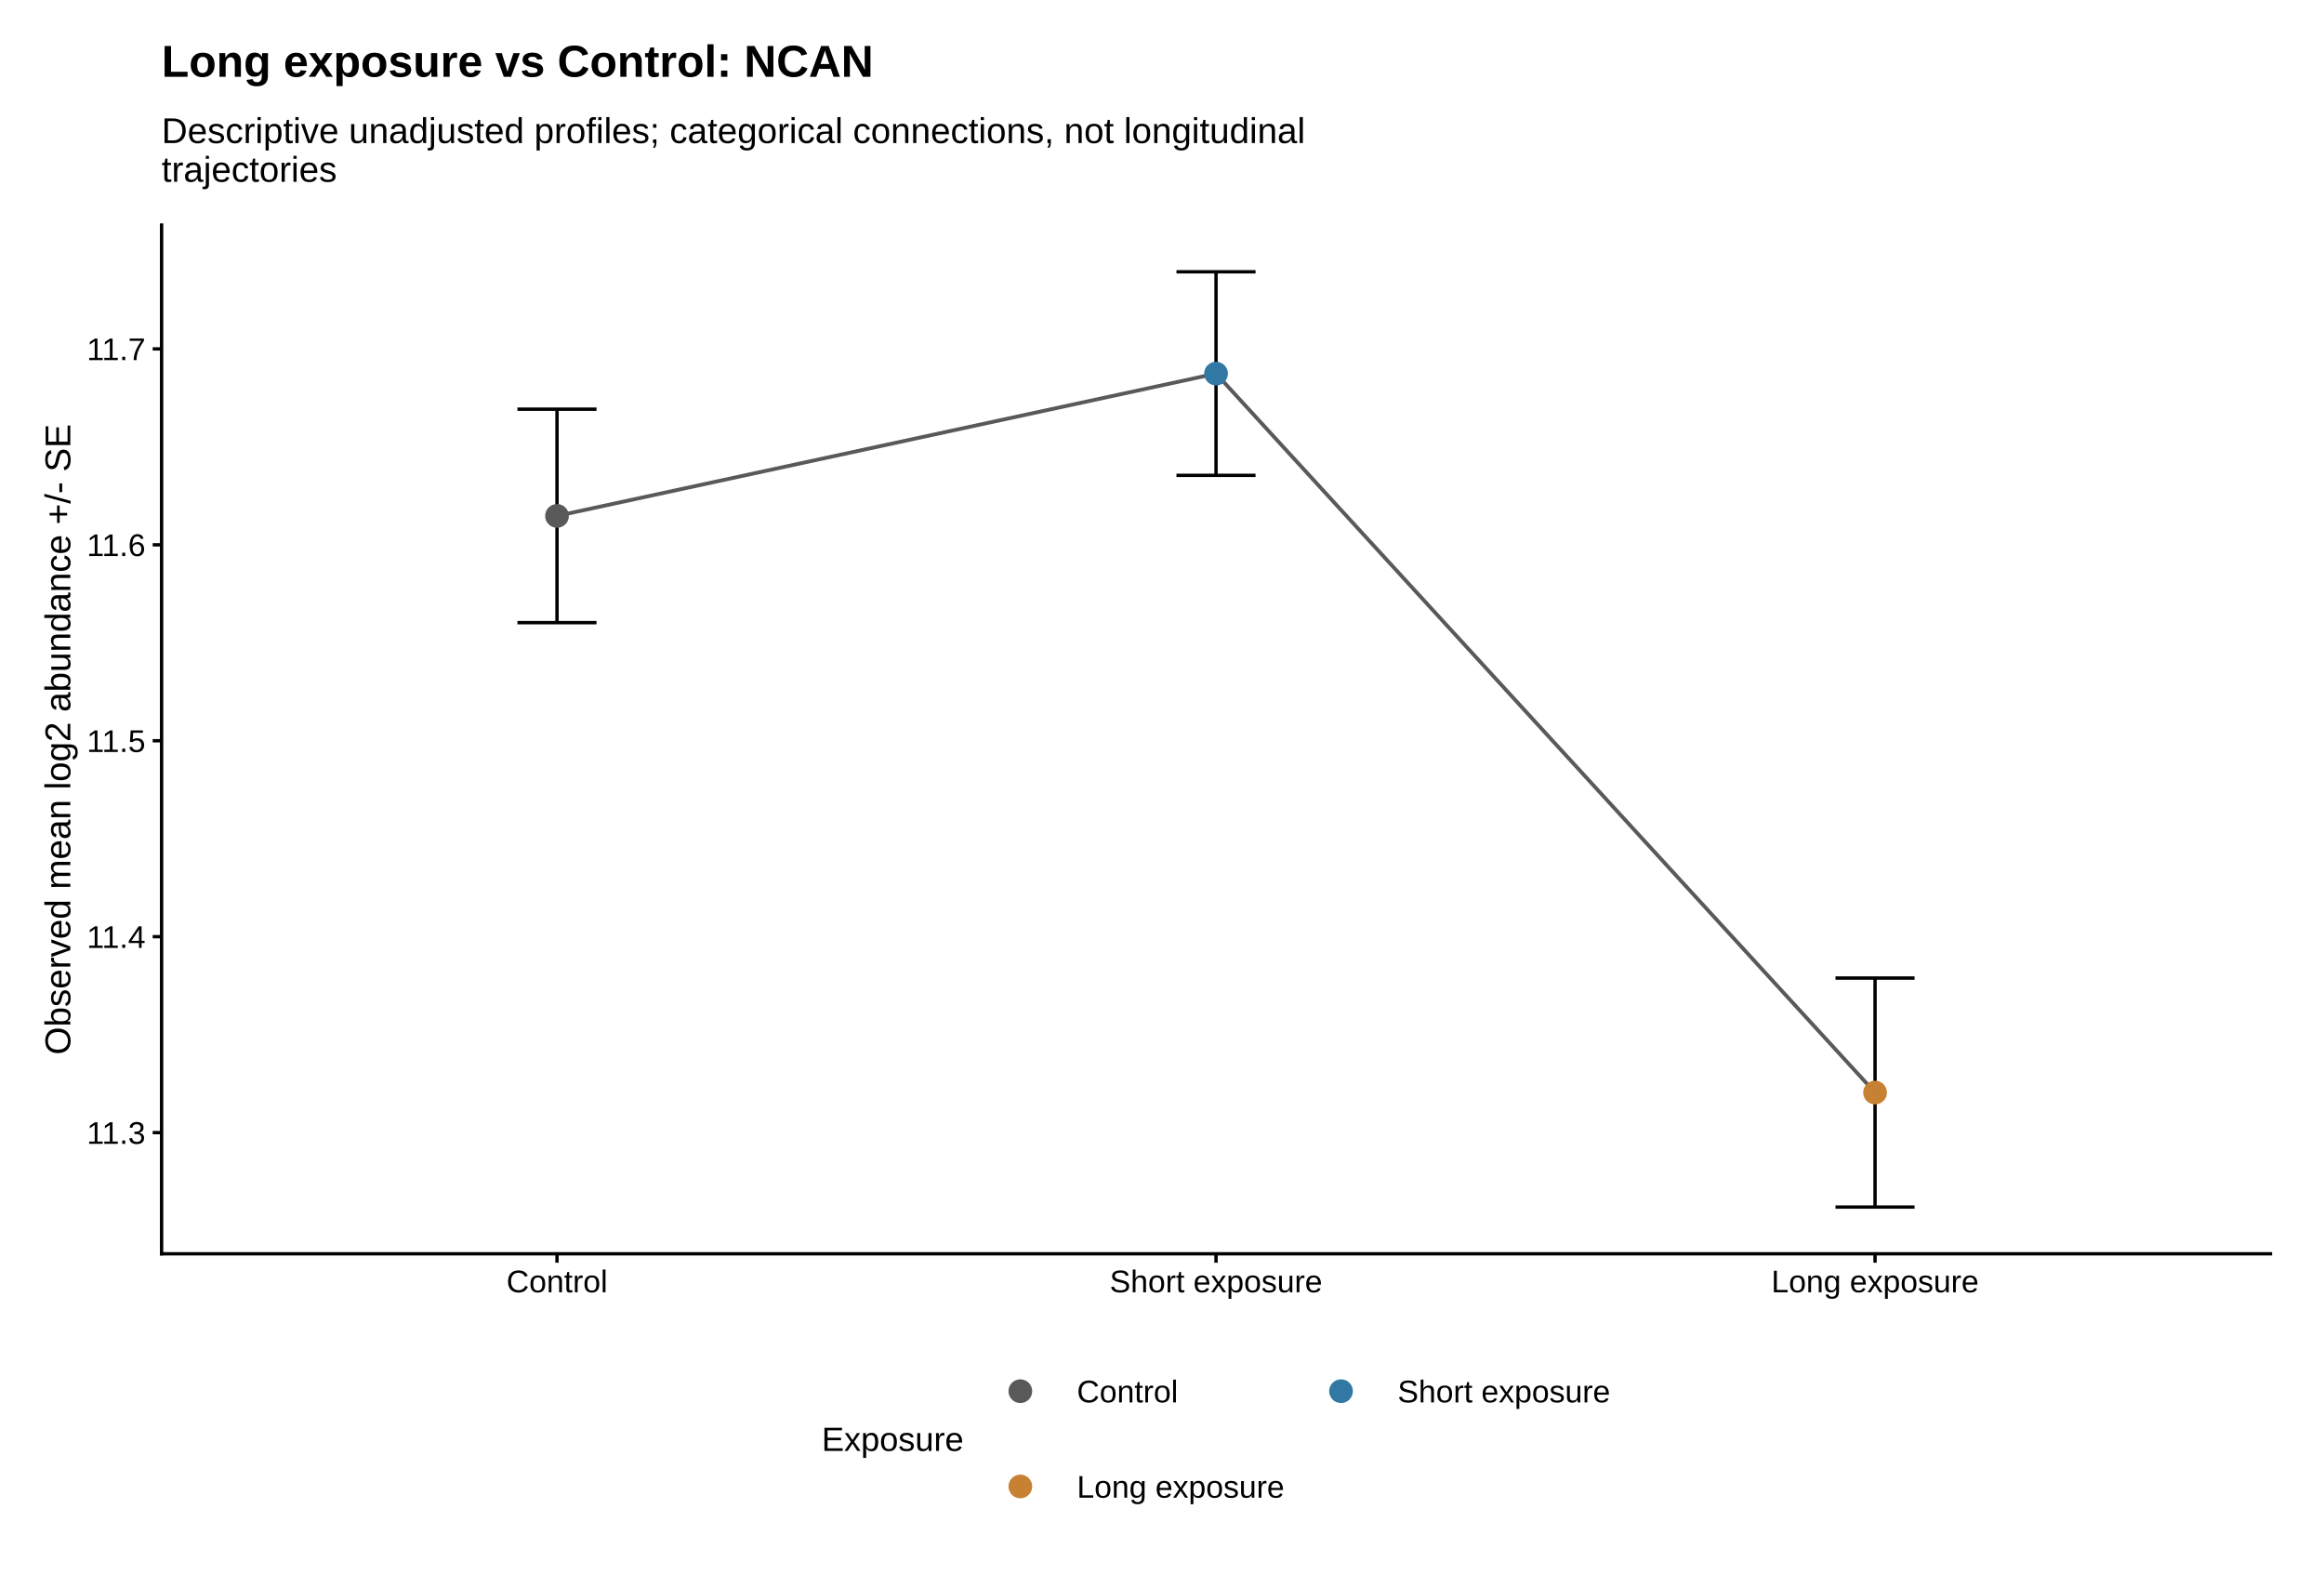
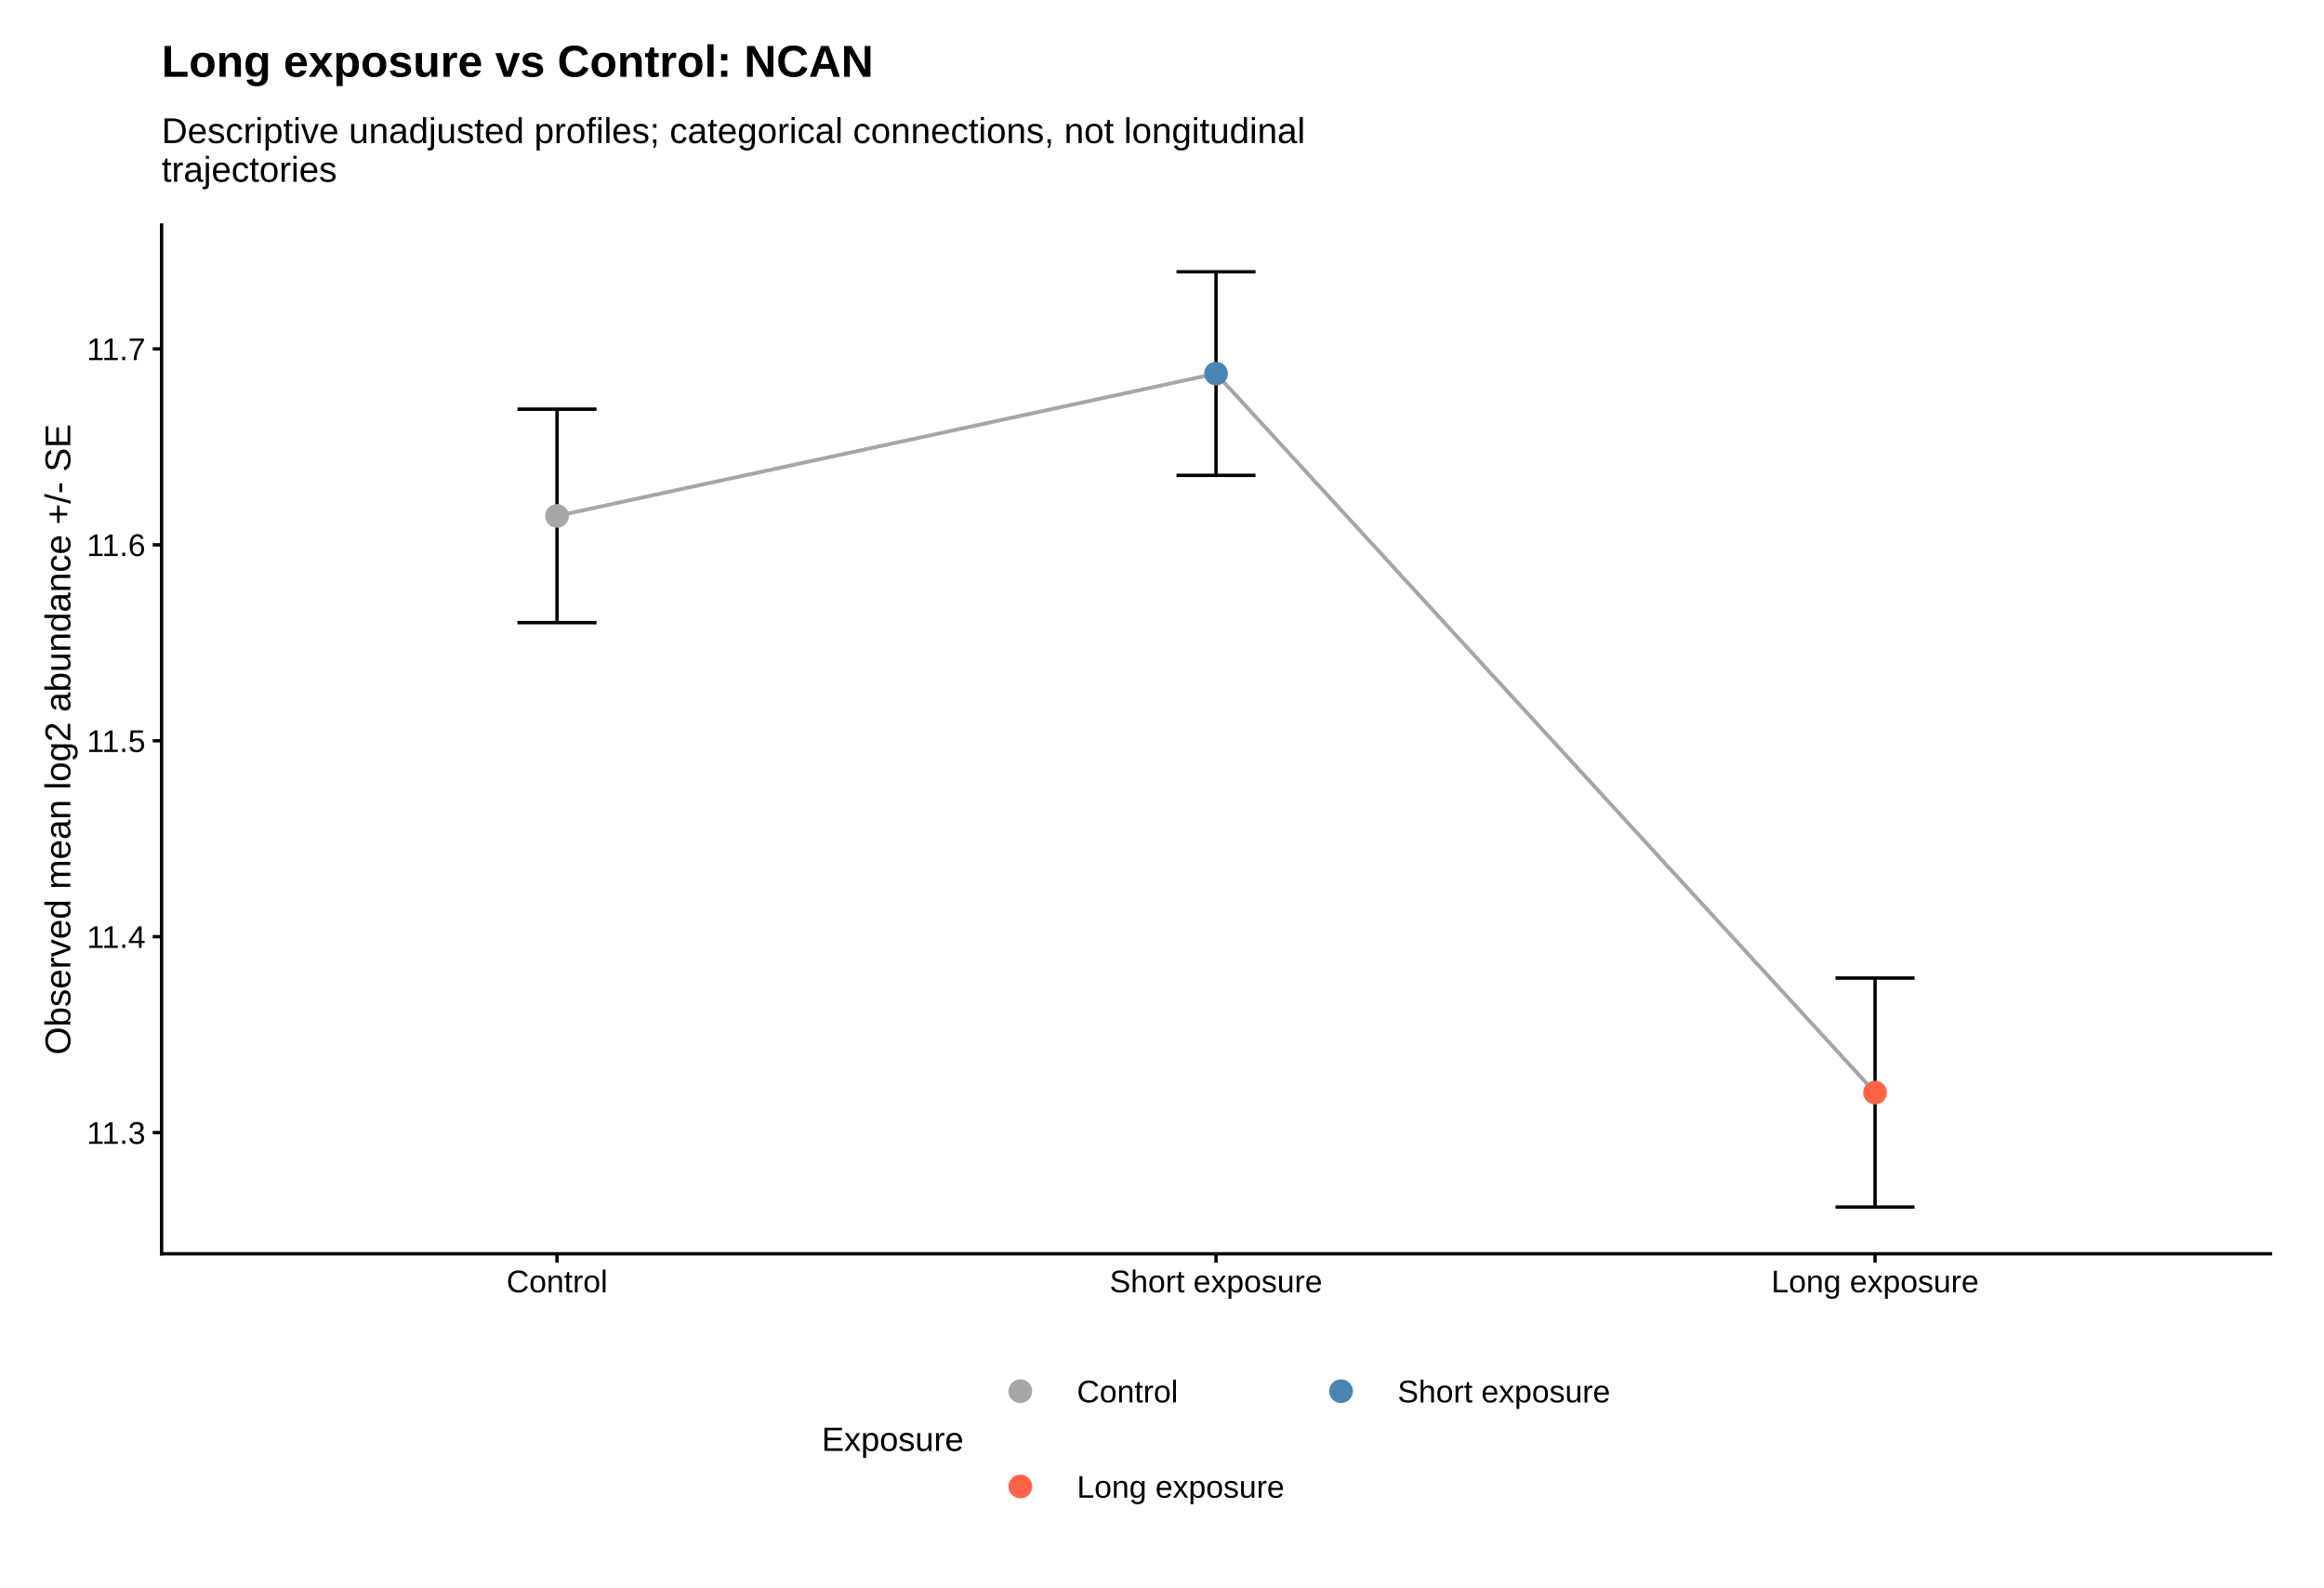
<svg xmlns="http://www.w3.org/2000/svg" class="svglite" width="518.74pt" height="354.33pt" viewBox="0 0 518.74 354.33">
  <defs>
    <style type="text/css">
    .svglite line, .svglite polyline, .svglite polygon, .svglite path, .svglite rect, .svglite circle {
      fill: none;
      stroke: #000000;
      stroke-linecap: round;
      stroke-linejoin: round;
      stroke-miterlimit: 10.00;
    }
    .svglite text {
      white-space: pre;
    }
  </style>
  </defs>
  <rect width="100%" height="100%" style="stroke: none; fill: #FFFFFF;" />
  <defs>
    <clipPath id="cpMC4wMHw1MTguNzR8MC4wMHwzNTQuMzM=">
      <rect x="0.00" y="0.00" width="518.74" height="354.33" />
    </clipPath>
  </defs>
  <g clip-path="url(#cpMC4wMHw1MTguNzR8MC4wMHwzNTQuMzM=)">
    <rect x="0.00" y="0.00" width="518.74" height="354.33" style="stroke-width: 0.78; stroke: #FFFFFF; fill: #FFFFFF;" />
  </g>
  <defs>
    <clipPath id="cpMzYuMDd8NTA2Ljc4fDUwLjIzfDI3OS44Mg==">
      <rect x="36.07" y="50.23" width="470.72" height="229.59" />
    </clipPath>
  </defs>
  <g clip-path="url(#cpMzYuMDd8NTA2Ljc4fDUwLjIzfDI3OS44Mg==)">
    <rect x="36.07" y="50.23" width="470.72" height="229.59" style="stroke-width: 0.78; stroke: none; fill: #FFFFFF;" />
-     <polyline points="124.33,115.14 271.43,83.38 418.53,243.83 " style="stroke-width: 0.85; stroke: #595959; stroke-linecap: butt;" />
+     <polyline points="124.33,115.14 271.43,83.38 418.53,243.83 " style="stroke-width: 0.85; stroke: #A6A6A6; stroke-linecap: butt;" />
    <polyline points="115.50,91.32 133.15,91.32 " style="stroke-width: 0.75; stroke-linecap: butt;" />
    <polyline points="124.33,91.32 124.33,138.96 " style="stroke-width: 0.75; stroke-linecap: butt;" />
    <polyline points="115.50,138.96 133.15,138.96 " style="stroke-width: 0.75; stroke-linecap: butt;" />
    <polyline points="262.60,60.66 280.25,60.66 " style="stroke-width: 0.75; stroke-linecap: butt;" />
    <polyline points="271.43,60.66 271.43,106.09 " style="stroke-width: 0.75; stroke-linecap: butt;" />
    <polyline points="262.60,106.09 280.25,106.09 " style="stroke-width: 0.75; stroke-linecap: butt;" />
    <polyline points="409.70,218.28 427.35,218.28 " style="stroke-width: 0.75; stroke-linecap: butt;" />
    <polyline points="418.53,218.28 418.53,269.38 " style="stroke-width: 0.75; stroke-linecap: butt;" />
    <polyline points="409.70,269.38 427.35,269.38 " style="stroke-width: 0.75; stroke-linecap: butt;" />
-     <circle cx="124.33" cy="115.14" r="2.39" style="stroke-width: 0.52; stroke: #595959; fill: #595959;" />
-     <circle cx="271.43" cy="83.38" r="2.39" style="stroke-width: 0.52; stroke: #3178A5; fill: #3178A5;" />
-     <circle cx="418.53" cy="243.83" r="2.39" style="stroke-width: 0.52; stroke: #C78132; fill: #C78132;" />
+     <circle cx="124.33" cy="115.14" r="2.39" style="stroke-width: 0.52; stroke: #A6A6A6; fill: #A6A6A6;" />
+     <circle cx="271.43" cy="83.38" r="2.39" style="stroke-width: 0.52; stroke: #4A85B3; fill: #4A85B3;" />
+     <circle cx="418.53" cy="243.83" r="2.39" style="stroke-width: 0.52; stroke: #FF6347; fill: #FF6347;" />
  </g>
  <g clip-path="url(#cpMC4wMHw1MTguNzR8MC4wMHwzNTQuMzM=)">
    <polyline points="36.07,279.82 36.07,50.23 " style="stroke-width: 0.75; stroke-linecap: square;" />
    <text x="32.48" y="255.28" text-anchor="end" style="font-size: 7.00px; font-family: &quot;Arial&quot;;" textLength="13.11px" lengthAdjust="spacingAndGlyphs">11.3</text>
    <text x="32.48" y="211.55" text-anchor="end" style="font-size: 7.00px; font-family: &quot;Arial&quot;;" textLength="13.11px" lengthAdjust="spacingAndGlyphs">11.4</text>
    <text x="32.48" y="167.83" text-anchor="end" style="font-size: 7.00px; font-family: &quot;Arial&quot;;" textLength="13.11px" lengthAdjust="spacingAndGlyphs">11.5</text>
    <text x="32.48" y="124.10" text-anchor="end" style="font-size: 7.00px; font-family: &quot;Arial&quot;;" textLength="13.11px" lengthAdjust="spacingAndGlyphs">11.6</text>
    <text x="32.48" y="80.37" text-anchor="end" style="font-size: 7.00px; font-family: &quot;Arial&quot;;" textLength="13.11px" lengthAdjust="spacingAndGlyphs">11.7</text>
    <polyline points="34.08,252.77 36.07,252.77 " style="stroke-width: 0.75; stroke-linecap: butt;" />
    <polyline points="34.08,209.05 36.07,209.05 " style="stroke-width: 0.75; stroke-linecap: butt;" />
    <polyline points="34.08,165.32 36.07,165.32 " style="stroke-width: 0.75; stroke-linecap: butt;" />
    <polyline points="34.08,121.59 36.07,121.59 " style="stroke-width: 0.75; stroke-linecap: butt;" />
    <polyline points="34.08,77.87 36.07,77.87 " style="stroke-width: 0.75; stroke-linecap: butt;" />
    <polyline points="36.07,279.82 506.78,279.82 " style="stroke-width: 0.75; stroke-linecap: square;" />
    <polyline points="124.33,281.81 124.33,279.82 " style="stroke-width: 0.75; stroke-linecap: butt;" />
    <polyline points="271.43,281.81 271.43,279.82 " style="stroke-width: 0.75; stroke-linecap: butt;" />
    <polyline points="418.53,281.81 418.53,279.82 " style="stroke-width: 0.75; stroke-linecap: butt;" />
    <text x="124.33" y="288.41" text-anchor="middle" style="font-size: 7.00px; font-family: &quot;Arial&quot;;" textLength="22.57px" lengthAdjust="spacingAndGlyphs">Control</text>
    <text x="271.43" y="288.41" text-anchor="middle" style="font-size: 7.00px; font-family: &quot;Arial&quot;;" textLength="47.48px" lengthAdjust="spacingAndGlyphs">Short exposure</text>
    <text x="418.53" y="288.41" text-anchor="middle" style="font-size: 7.00px; font-family: &quot;Arial&quot;;" textLength="46.33px" lengthAdjust="spacingAndGlyphs">Long exposure</text>
    <text transform="translate(15.69,165.02) rotate(-90)" text-anchor="middle" style="font-size: 8.00px; font-family: &quot;Arial&quot;;" textLength="140.78px" lengthAdjust="spacingAndGlyphs">Observed mean log2 abundance +/- SE</text>
    <rect x="179.43" y="297.85" width="184.00" height="46.52" style="stroke-width: 0.78; stroke: none; fill: #FFFFFF;" />
    <text x="183.41" y="323.80" style="font-size: 7.50px; font-family: &quot;Arial&quot;;" textLength="31.71px" lengthAdjust="spacingAndGlyphs">Exposure</text>
    <rect x="219.11" y="301.84" width="17.28" height="17.28" style="stroke-width: 0.78; stroke: none; fill: #FFFFFF;" />
-     <circle cx="227.75" cy="310.48" r="2.39" style="stroke-width: 0.52; stroke: #595959; fill: #595959;" />
+     <circle cx="227.75" cy="310.48" r="2.39" style="stroke-width: 0.52; stroke: #A6A6A6; fill: #A6A6A6;" />
    <rect x="290.69" y="301.84" width="17.28" height="17.28" style="stroke-width: 0.78; stroke: none; fill: #FFFFFF;" />
-     <circle cx="299.33" cy="310.48" r="2.39" style="stroke-width: 0.52; stroke: #3178A5; fill: #3178A5;" />
+     <circle cx="299.33" cy="310.48" r="2.39" style="stroke-width: 0.52; stroke: #4A85B3; fill: #4A85B3;" />
    <rect x="219.11" y="323.10" width="17.28" height="17.28" style="stroke-width: 0.78; stroke: none; fill: #FFFFFF;" />
-     <circle cx="227.75" cy="331.74" r="2.39" style="stroke-width: 0.52; stroke: #C78132; fill: #C78132;" />
+     <circle cx="227.75" cy="331.74" r="2.39" style="stroke-width: 0.52; stroke: #FF6347; fill: #FF6347;" />
    <text x="240.37" y="312.98" style="font-size: 7.00px; font-family: &quot;Arial&quot;;" textLength="22.57px" lengthAdjust="spacingAndGlyphs">Control</text>
    <text x="311.96" y="312.98" style="font-size: 7.00px; font-family: &quot;Arial&quot;;" textLength="47.48px" lengthAdjust="spacingAndGlyphs">Short exposure</text>
    <text x="240.37" y="334.25" style="font-size: 7.00px; font-family: &quot;Arial&quot;;" textLength="46.33px" lengthAdjust="spacingAndGlyphs">Long exposure</text>
    <text x="36.07" y="31.93" style="font-size: 8.00px; font-family: &quot;Arial&quot;;" textLength="255.35px" lengthAdjust="spacingAndGlyphs">Descriptive unadjusted profiles; categorical connections, not longitudinal</text>
    <text x="36.07" y="40.57" style="font-size: 8.00px; font-family: &quot;Arial&quot;;" textLength="39.14px" lengthAdjust="spacingAndGlyphs">trajectories</text>
    <text x="36.07" y="17.13" style="font-size: 10.00px; font-weight: bold; font-family: &quot;Arial&quot;;" textLength="158.91px" lengthAdjust="spacingAndGlyphs">Long exposure vs Control: NCAN</text>
  </g>
</svg>
